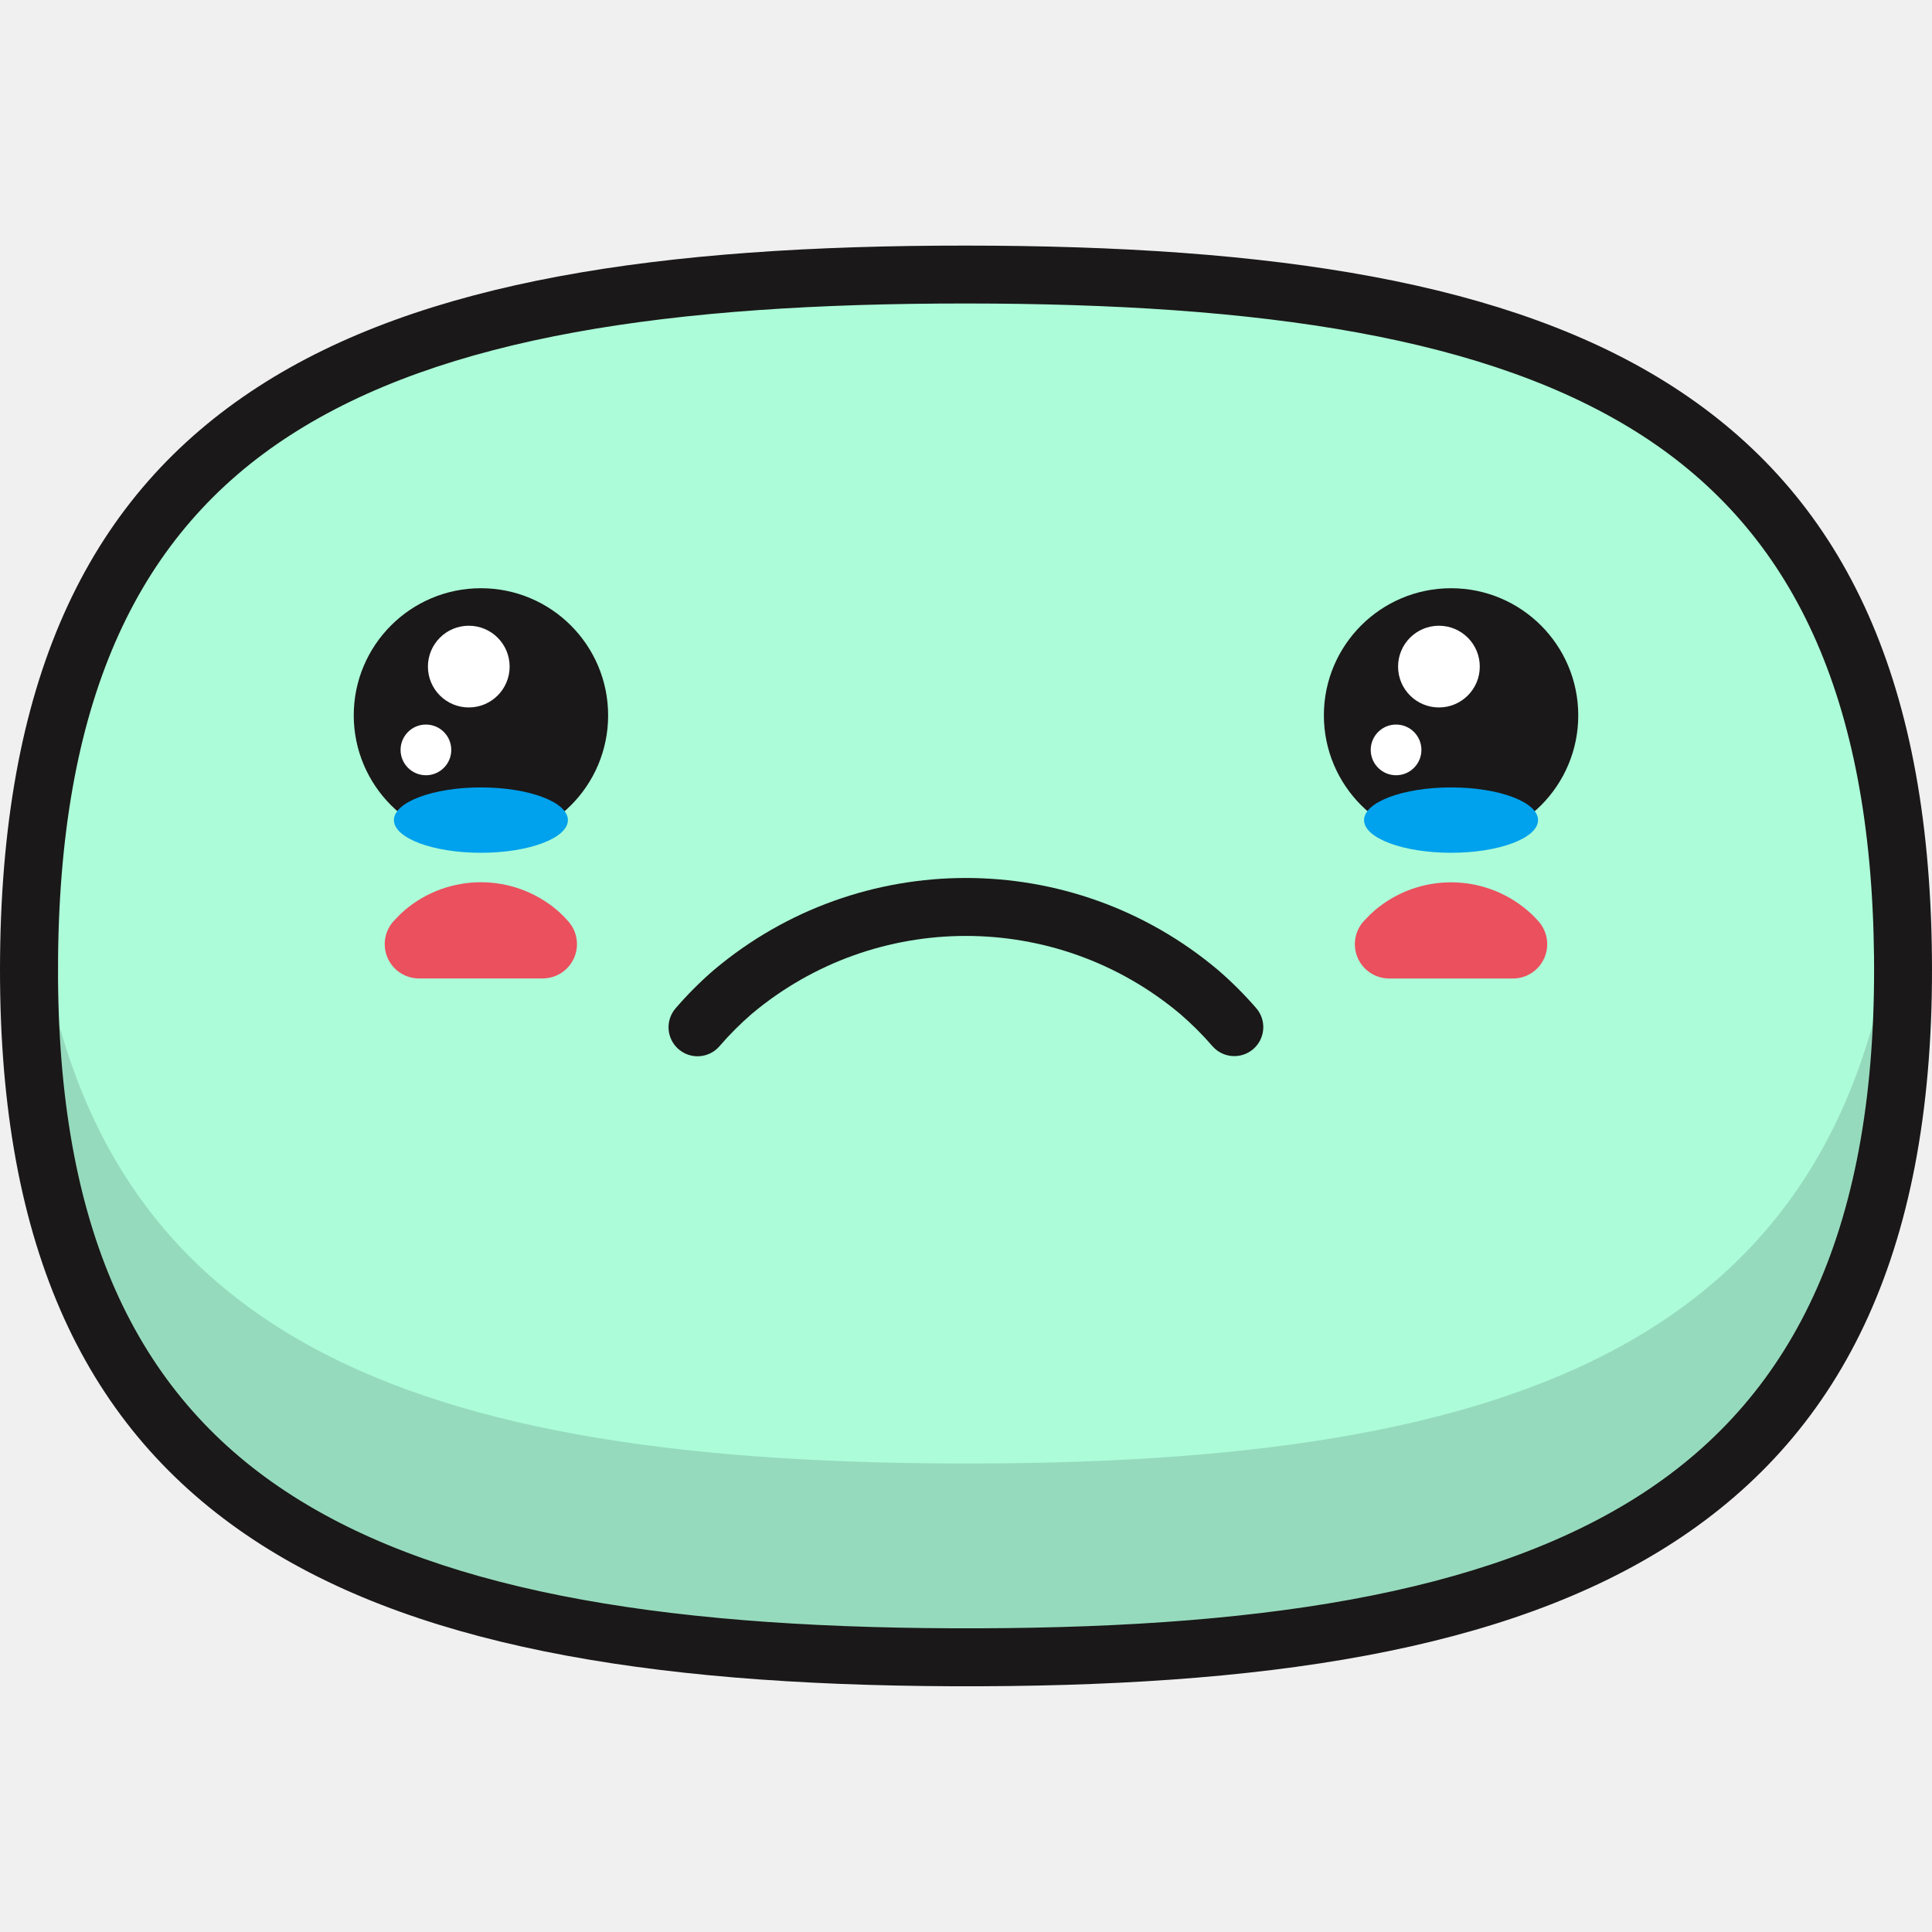
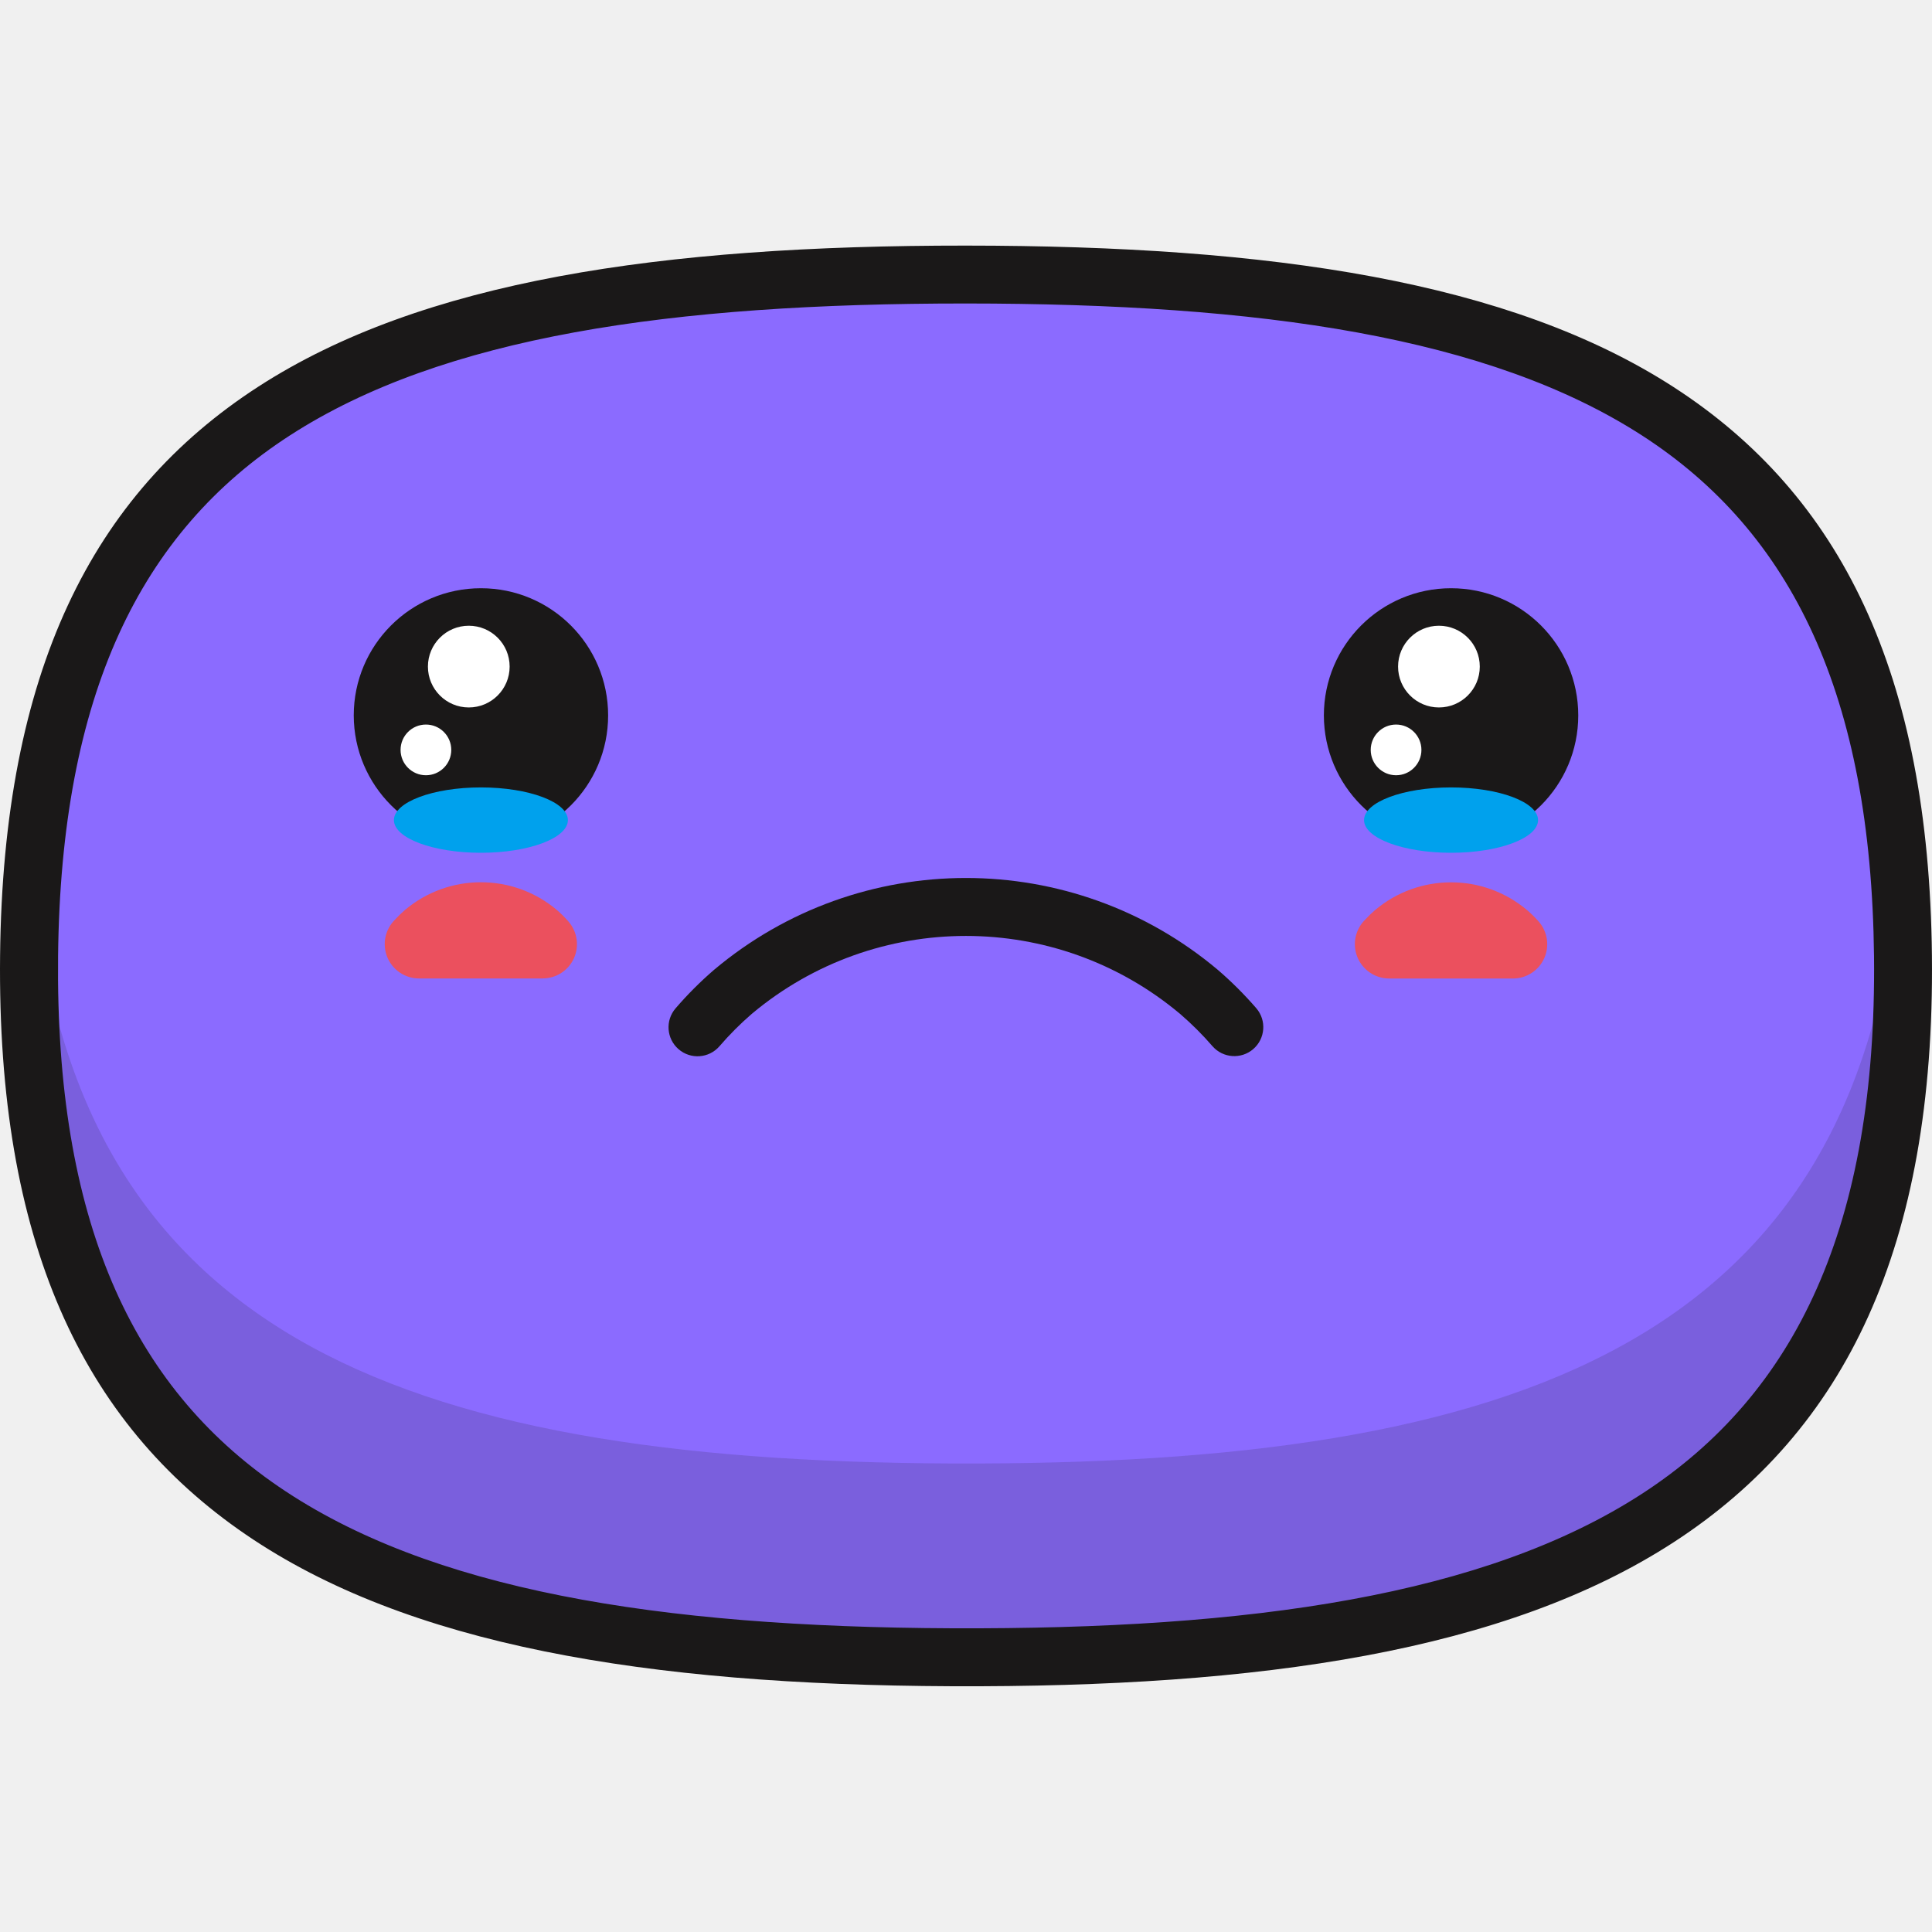
<svg xmlns="http://www.w3.org/2000/svg" width="800px" height="800px" viewBox="0 -12.02 94.572 94.572" fill="#000000">
  <g id="SVGRepo_bgCarrier" stroke-width="0" />
  <g id="SVGRepo_tracerCarrier" stroke-linecap="round" stroke-linejoin="round" />
  <g id="SVGRepo_iconCarrier">
    <g id="sad" transform="translate(-205.409 -53.014)">
-       <path id="Path_14" data-name="Path 14" d="M206.832,87.785c.283-26.649,16.426-33.362,45.857-33.353,29.458.009,45.585,6.732,45.869,33.353.293,27.433-16.715,34.458-46.565,34.333C222.506,121.992,206.548,114.549,206.832,87.785Z" fill="#ACFCD9" fill-rule="evenodd" />
+       <path id="Path_14" data-name="Path 14" d="M206.832,87.785c.283-26.649,16.426-33.362,45.857-33.353,29.458.009,45.585,6.732,45.869,33.353.293,27.433-16.715,34.458-46.565,34.333C222.506,121.992,206.548,114.549,206.832,87.785Z" fill="#8B6BFF" fill-rule="evenodd" />
      <path id="Path_15" data-name="Path 15" d="M206.832,87.785c.015-1.428.078-2.8.184-4.11,1.853,22.4,17.57,28.84,44.977,28.957,27.8.116,44.46-5.971,46.38-28.97.106,1.319.17,2.69.185,4.123.293,27.433-16.714,34.458-46.565,34.333C222.506,121.992,206.548,114.55,206.832,87.785Z" fill="#1a1818" fill-rule="evenodd" opacity="0.15" />
      <path id="Path_16" data-name="Path 16" d="M205.413,87.774c.148-13.863,4.477-22.577,12.649-27.858,8.008-5.175,19.647-6.907,34.627-6.9s26.629,1.745,34.643,6.925c8.171,5.282,12.5,13.991,12.645,27.835.152,14.26-4.252,23.255-12.624,28.7-8.211,5.341-20.176,7.124-35.366,7.06-15.021-.064-26.638-2.02-34.54-7.422-8.051-5.5-12.181-14.431-12.034-28.34ZM219.6,62.308c-7.328,4.735-11.212,12.7-11.348,25.488-.136,12.855,3.571,21.031,10.8,25.971,7.377,5.043,18.483,6.871,32.949,6.932,14.66.062,26.125-1.606,33.808-6.6,7.52-4.893,11.474-13.128,11.334-26.3C297,75.02,293.123,67.056,285.8,62.319c-7.485-4.838-18.638-6.464-33.107-6.469C238.239,55.846,227.089,57.467,219.6,62.308Z" fill="#1a1818" fill-rule="evenodd" />
      <path id="Path_17" data-name="Path 17" d="M240.627,92.208a1.419,1.419,0,0,1-2.147-1.857,17.965,17.965,0,0,1,1.869-1.873,19.154,19.154,0,0,1,24.684,0,18.133,18.133,0,0,1,1.876,1.874,1.419,1.419,0,0,1-2.146,1.857,15.317,15.317,0,0,0-1.588-1.584,16.308,16.308,0,0,0-20.969,0A15.239,15.239,0,0,0,240.627,92.208Z" fill="#1a1818" fill-rule="evenodd" />
      <path id="Path_18" data-name="Path 18" d="M228.951,82.24a6.226,6.226,0,1,0-6.226-6.226A6.238,6.238,0,0,0,228.951,82.24Z" fill="#1a1818" fill-rule="evenodd" />
      <path id="Path_19" data-name="Path 19" d="M228.356,75.624a2,2,0,1,0-2-2A2,2,0,0,0,228.356,75.624Z" fill="#ffffff" fill-rule="evenodd" />
      <path id="Path_20" data-name="Path 20" d="M226.258,78.943a1.241,1.241,0,1,0-1.241-1.24A1.242,1.242,0,0,0,226.258,78.943Z" fill="#ffffff" fill-rule="evenodd" />
      <g id="Group_5" data-name="Group 5">
        <path id="Path_21" data-name="Path 21" d="M276.439,82.24a6.226,6.226,0,1,0-6.226-6.226A6.238,6.238,0,0,0,276.439,82.24Z" fill="#1a1818" fill-rule="evenodd" />
        <path id="Path_22" data-name="Path 22" d="M275.845,75.624a2,2,0,1,0-2-2A2,2,0,0,0,275.845,75.624Z" fill="#ffffff" fill-rule="evenodd" />
        <path id="Path_23" data-name="Path 23" d="M273.747,78.943a1.241,1.241,0,1,0-1.241-1.24A1.242,1.242,0,0,0,273.747,78.943Z" fill="#ffffff" fill-rule="evenodd" />
      </g>
      <path id="Path_24" data-name="Path 24" d="M231.978,88.89l-6.057,0a1.68,1.68,0,0,1-1.171-2.884,5.51,5.51,0,0,1,.471-.459,5.767,5.767,0,0,1,7.456,0,5.536,5.536,0,0,1,.568.568,1.678,1.678,0,0,1-1.267,2.773Z" fill="#eb505e" fill-rule="evenodd" />
      <path id="Path_25" data-name="Path 25" d="M279.468,88.892H273.41A1.68,1.68,0,0,1,272.247,86a5.581,5.581,0,0,1,.462-.449,5.77,5.77,0,0,1,7.458,0,5.471,5.471,0,0,1,.567.56,1.68,1.68,0,0,1-1.266,2.782Z" fill="#eb505e" fill-rule="evenodd" />
      <path id="Path_26" data-name="Path 26" d="M228.95,82.738c2.345,0,4.258-.717,4.258-1.6s-1.913-1.6-4.258-1.6-4.258.717-4.258,1.6S226.6,82.738,228.95,82.738Z" fill="#00a1ed" fill-rule="evenodd" />
      <path id="Path_27" data-name="Path 27" d="M276.439,82.738c2.345,0,4.258-.717,4.258-1.6s-1.913-1.6-4.258-1.6-4.259.717-4.259,1.6S274.093,82.738,276.439,82.738Z" fill="#00a1ed" fill-rule="evenodd" />
    </g>
  </g>
</svg>
